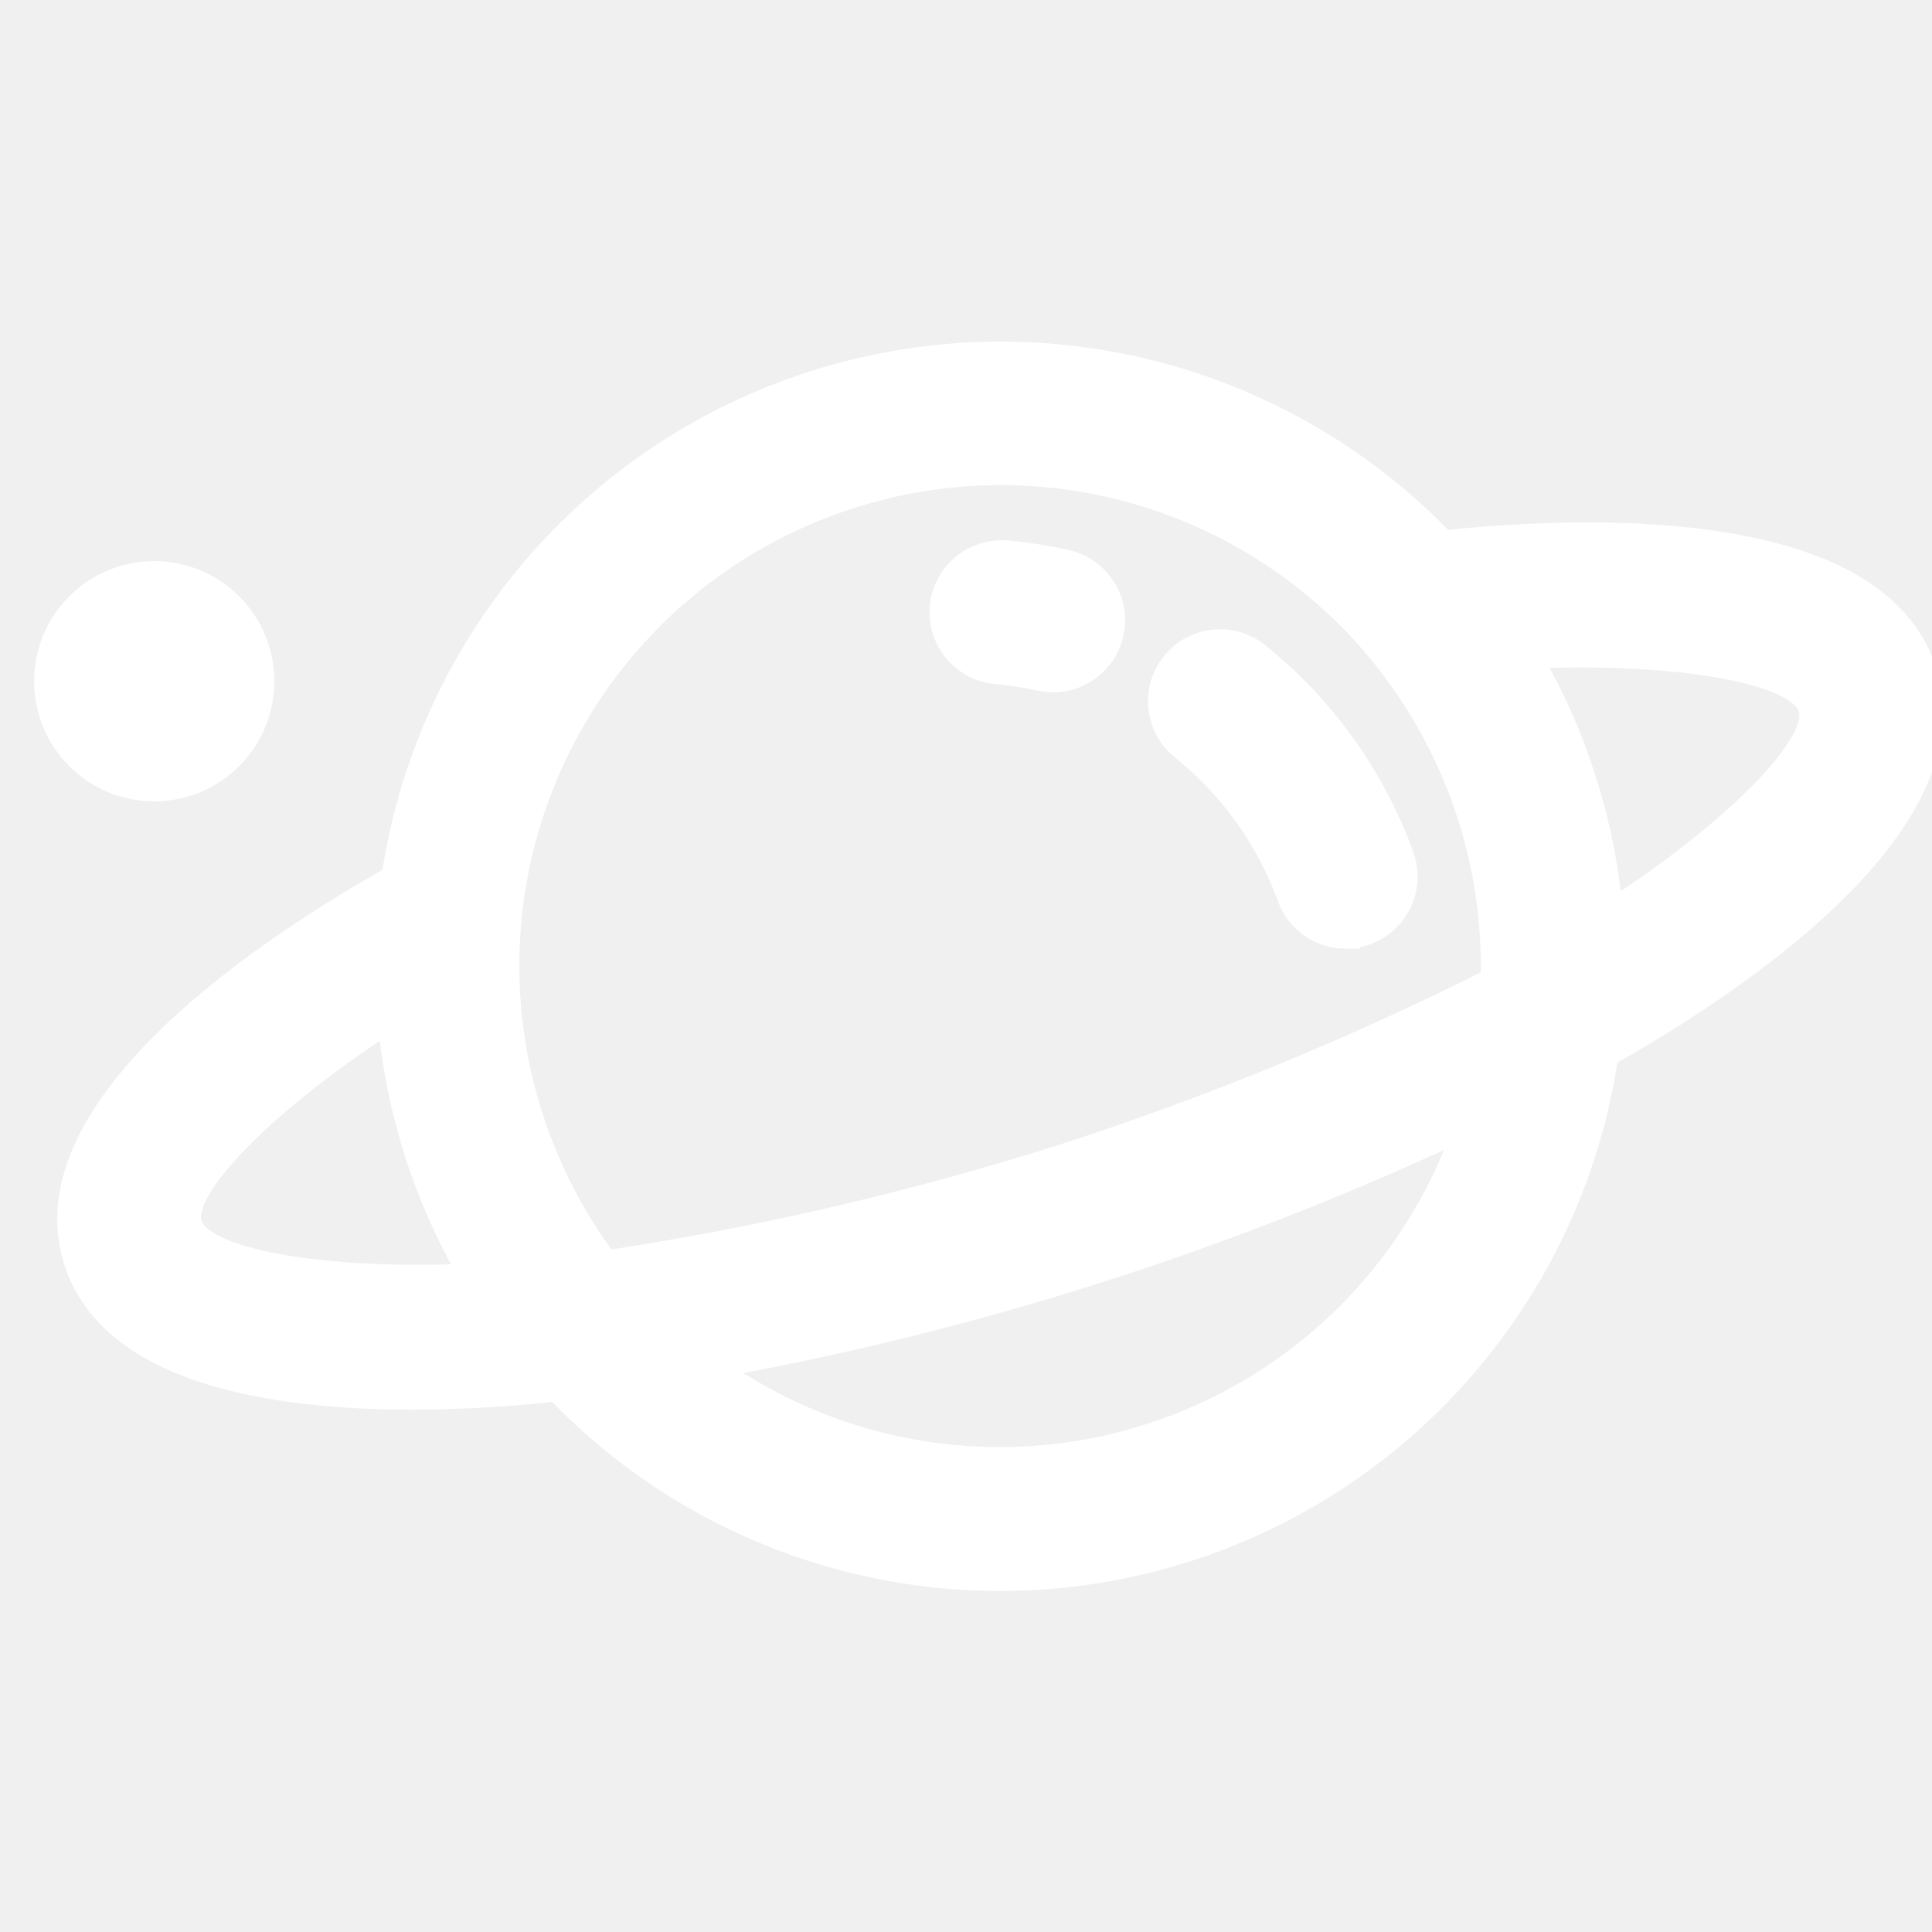
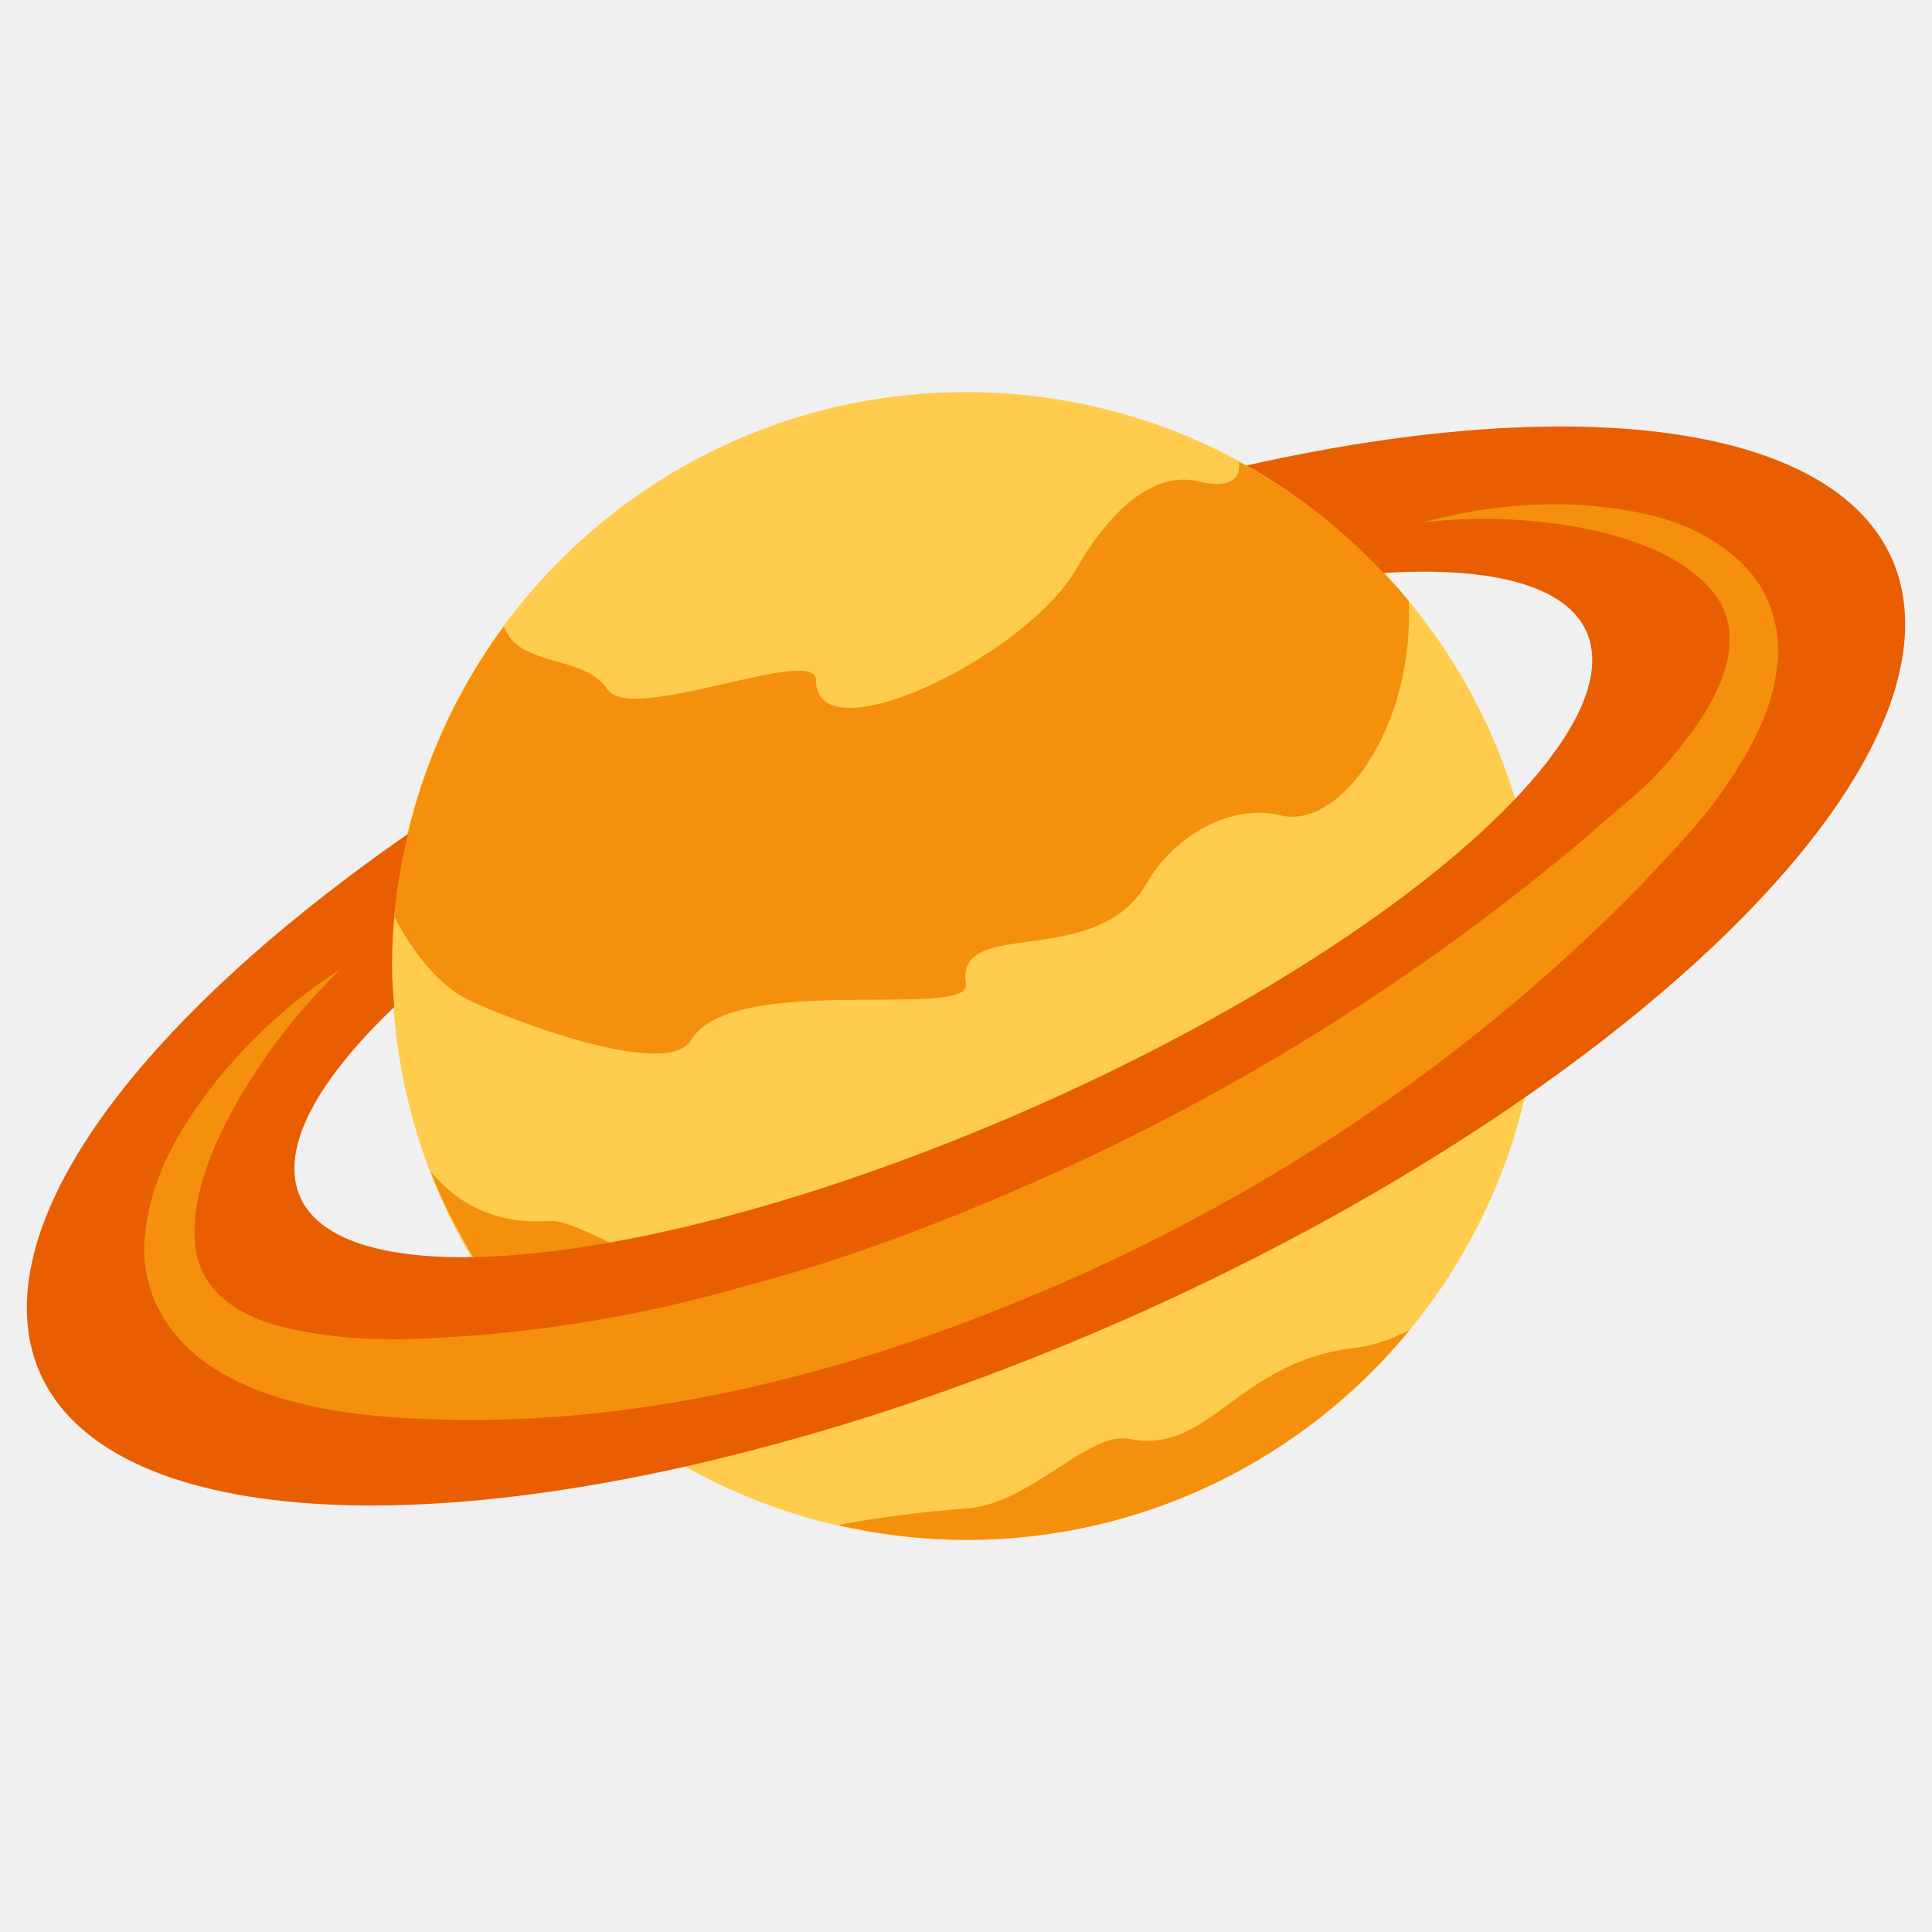
- <svg xmlns="http://www.w3.org/2000/svg" width="800px" height="800px" viewBox="0 -15.89 87.181 87.181" fill="#ffffff" stroke="#ffffff">
-   <g id="SVGRepo_bgCarrier" stroke-width="0" />
-   <g id="SVGRepo_tracerCarrier" stroke-linecap="round" stroke-linejoin="round" />
-   <g id="SVGRepo_iconCarrier">
-     <g id="Planet" transform="translate(-355.391 -272.962)">
-       <g id="Group_18" data-name="Group 18">
-         <circle id="Ellipse_4" data-name="Ellipse 4" cx="4.92" cy="4.92" r="4.92" transform="translate(355.391 287.812) rotate(-45)" />
-       </g>
-       <g id="Group_19" data-name="Group 19">
-         <path id="Path_18" data-name="Path 18" d="M442.279,287.352c-2.261-7.09-15.761-6.48-21.731-5.85a27.744,27.744,0,0,0-47.44,15.14c-5.24,2.94-16.6,10.25-14.34,17.34,1.62,5.08,8.98,6.2,15.22,6.2a59.677,59.677,0,0,0,6.51-.37,27.7,27.7,0,0,0,47.42-15.11C433.148,301.772,444.539,294.442,442.279,287.352Zm-78.271,24.96c-.529-1.64,3.5-5.62,8.93-9.14a27.892,27.892,0,0,0,3.64,11.42C370.118,314.882,364.539,313.962,364.008,312.312Zm43.26,9.5a22.166,22.166,0,0,1-19.63-3.05,136.488,136.488,0,0,0,33.82-10.77A22.169,22.169,0,0,1,407.268,321.812Zm-4.01-12.58a134.339,134.339,0,0,1-20.5,4.76,22.284,22.284,0,0,1-3.38-6.58,22.183,22.183,0,0,1,14.4-27.89,22.173,22.173,0,0,1,23.45,6.5,2.336,2.336,0,0,1,.24.29l.039.04a22.31,22.31,0,0,1,5.2,14.91A136.28,136.28,0,0,1,403.258,309.232Zm24.85-11.07a26.83,26.83,0,0,0-1.19-5.91,27.3,27.3,0,0,0-2.439-5.51c6.449-.28,12.029.63,12.56,2.28S433.548,294.642,428.108,298.162Z" />
-       </g>
-       <g id="Group_20" data-name="Group 20">
-         <path id="Path_19" data-name="Path 19" d="M400.4,283.954" stroke="#e54b50" stroke-linecap="round" stroke-linejoin="round" stroke-width="5.5" />
-       </g>
-       <g id="Group_21" data-name="Group 21">
-         <path id="Path_20" data-name="Path 20" d="M416.111,299.381a2.751,2.751,0,0,1-2.59-1.825,15.278,15.278,0,0,0-4.807-6.7,2.75,2.75,0,0,1,3.463-4.274A20.791,20.791,0,0,1,418.7,295.7a2.752,2.752,0,0,1-2.59,3.677Z" />
-       </g>
-       <g id="Group_22" data-name="Group 22">
-         <path id="Path_21" data-name="Path 21" d="M402.912,287.813a2.765,2.765,0,0,1-.6-.066,15.41,15.41,0,0,0-1.972-.307,2.75,2.75,0,1,1,.494-5.478,20.862,20.862,0,0,1,2.676.417,2.75,2.75,0,0,1-.6,5.434Z" />
-       </g>
-     </g>
-   </g>
+ <svg xmlns="http://www.w3.org/2000/svg" width="1em" height="1em" viewBox="0 0 36 36">
+   <circle cx="18" cy="18" r="10.694" fill="#FFCC4D" />
+   <path fill="#F4900C" d="M10.229 22.751c-.985.067-1.689-.308-2.203-.917c.214.557.487 1.081.788 1.588c.771.289 1.591.41 2.54-.272c-.463-.227-.88-.415-1.125-.399M23.086 8.608c.045.328-.187.5-.75.363c-.955-.232-1.793.776-2.274 1.619c-.947 1.657-4.854 3.524-4.857 2.087c-.001-.679-3.452.843-3.893.161c-.417-.644-1.663-.396-1.921-1.168a10.655 10.655 0 0 0-2.04 5.422c.377.718.864 1.282 1.352 1.526c.66.33 3.726 1.528 4.174.763c.747-1.276 5.229-.373 5.122-1.044c-.205-1.285 2.427-.23 3.373-1.886c.482-.843 1.533-1.49 2.489-1.258c1.116.271 2.493-1.643 2.389-3.996a10.703 10.703 0 0 0-3.164-2.589m3.181 16.175c-.338.166-.671.293-.975.326c-2.248.243-2.734 2.005-4.242 1.703c-.777-.156-1.837 1.214-3.05 1.297a21.91 21.91 0 0 0-2.386.308a10.72 10.72 0 0 0 2.386.277c3.331 0 6.305-1.523 8.267-3.911" />
+   <path fill="#E85E00" d="M23.225 8.674a10.695 10.695 0 0 1 2.554 2.003c2.491-.157 4.01.429 3.883 1.777c-.066.705-.585 1.542-1.431 2.435c-2.108 2.221-6.309 4.796-11.07 6.602c-3.309 1.255-6.258 1.9-8.366 1.934c-2.145.035-3.418-.563-3.302-1.803c.076-.815.752-1.806 1.852-2.857c-.019-.255-.039-.507-.039-.765c0-.848.109-1.669.296-2.461C3.3 18.522.5 21.807.5 24.369c0 3.487 5.162 4.558 12.275 2.957A42.734 42.734 0 0 0 18 25.777c3.9-1.419 7.489-3.3 10.399-5.317c4.301-2.983 7.101-6.268 7.101-8.83c0-3.486-5.162-4.558-12.275-2.956" />
+   <path fill="#F4900C" d="M6.356 18.051a11.319 11.319 0 0 0-1.88 2.382c-.49.852-.907 1.811-.844 2.671c.035.856.682 1.366 1.558 1.602c.874.227 1.845.287 2.834.229a25.311 25.311 0 0 0 5.841-.965c1.924-.505 3.791-1.225 5.615-2.036a42.592 42.592 0 0 0 10.132-6.382c.368-.333.771-.649 1.124-.986c.333-.337.647-.713.91-1.097c.522-.768.826-1.667.335-2.352c-.49-.696-1.495-1.075-2.453-1.271c-.981-.187-2.01-.23-3.03-.111c.992-.265 2.037-.395 3.088-.316c1.03.092 2.172.3 3.008 1.221c.41.457.599 1.145.524 1.746c-.057.611-.293 1.15-.563 1.635c-.278.485-.59.925-.945 1.348c-.352.404-.709.777-1.072 1.163c-2.932 2.994-6.44 5.414-10.261 7.159c-3.816 1.72-7.974 2.911-12.261 2.754c-1.056-.04-2.157-.133-3.236-.548c-.534-.209-1.082-.517-1.5-1.016a2.485 2.485 0 0 1-.589-1.774c.098-1.213.704-2.152 1.349-2.976a9.75 9.75 0 0 1 2.316-2.08" />
</svg>
